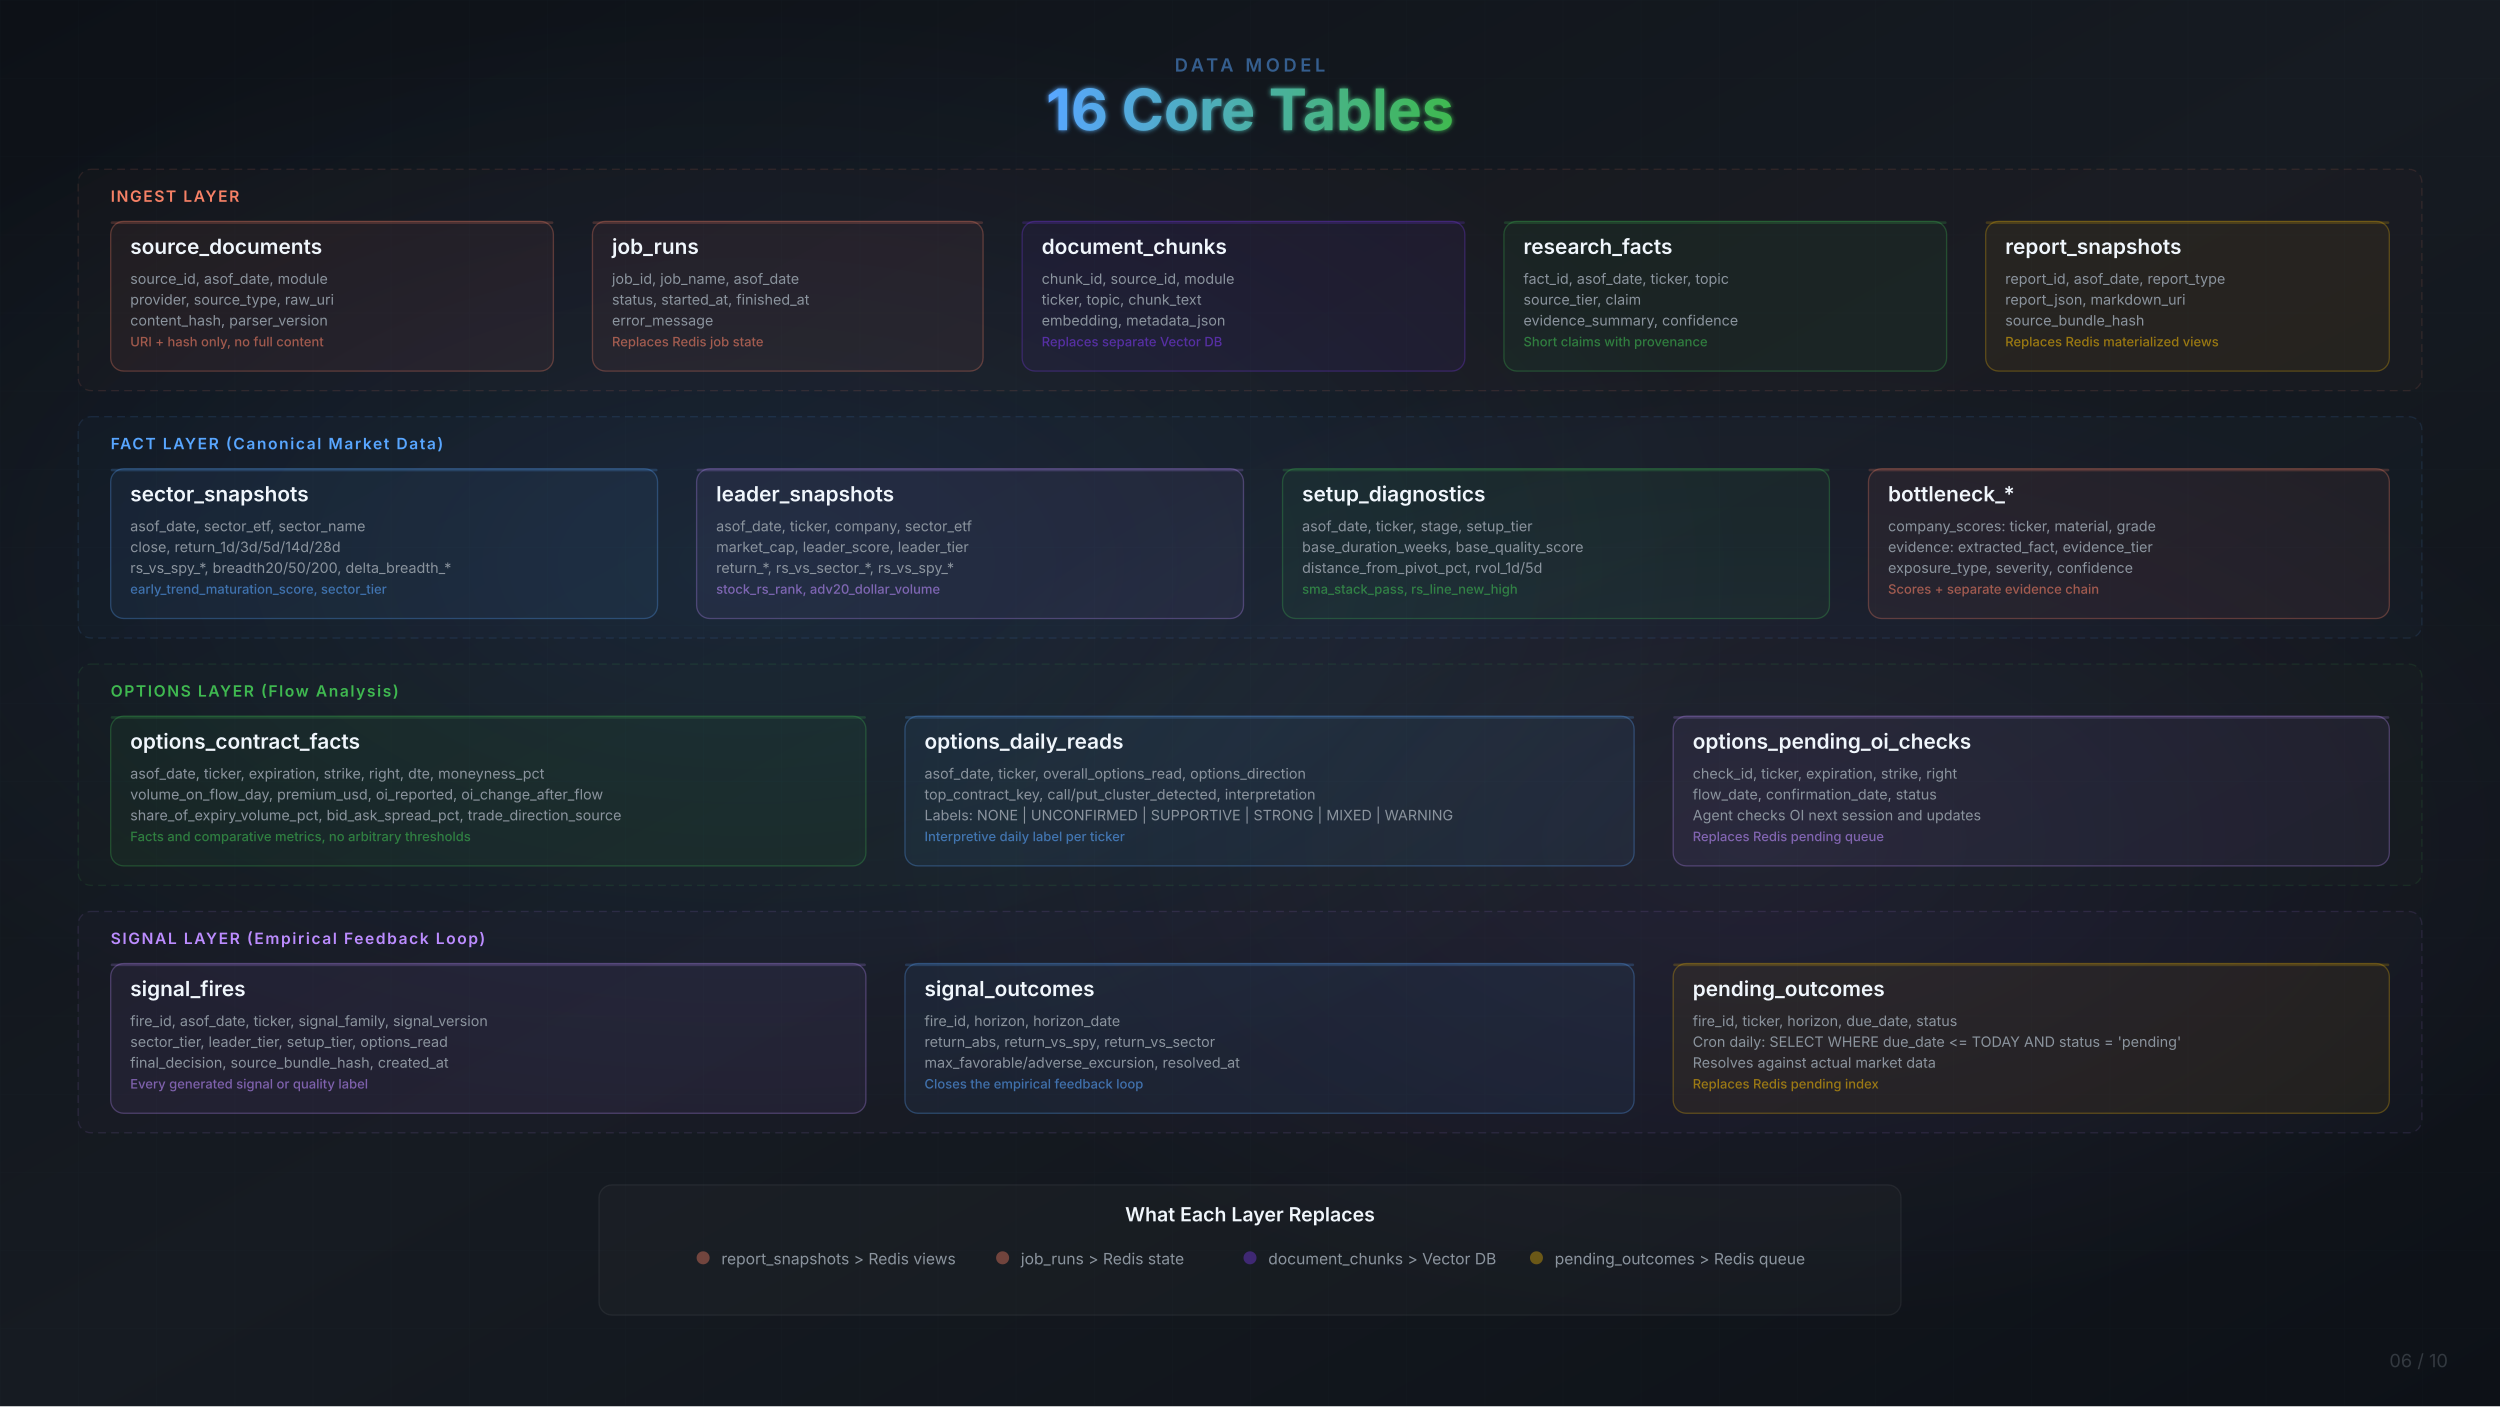
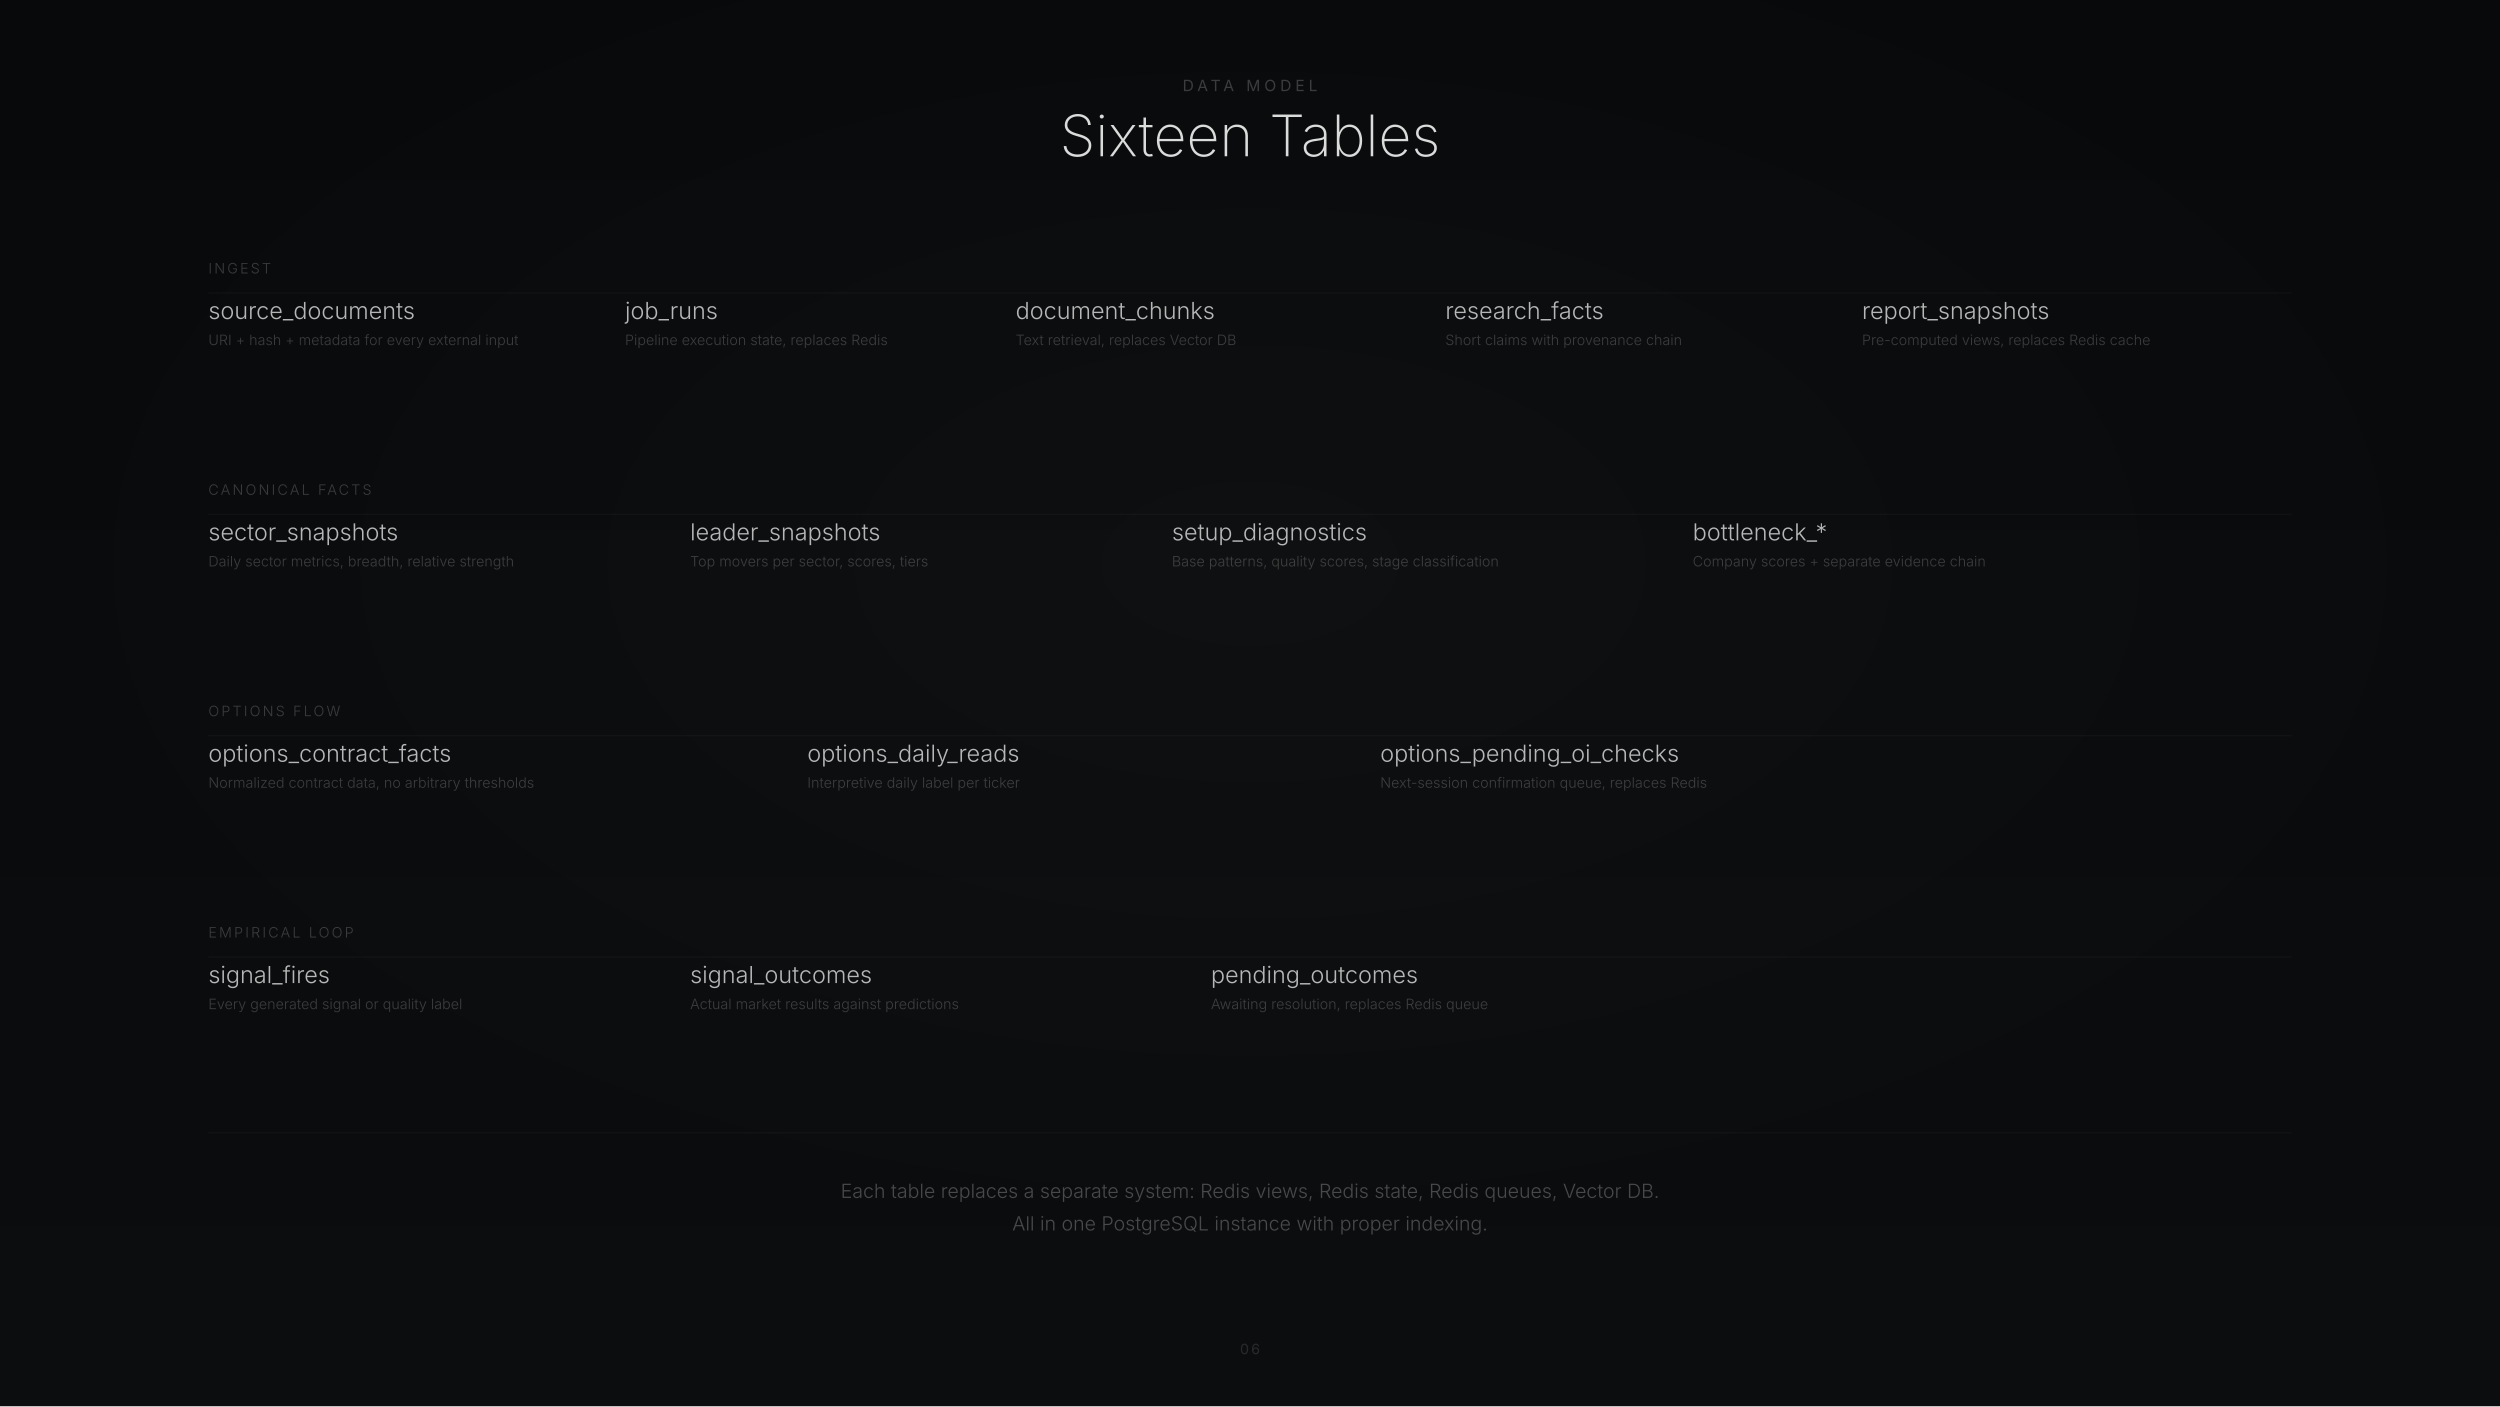
- <svg xmlns="http://www.w3.org/2000/svg" viewBox="0 0 1920 1080" width="1920" height="1080">
-   <style>
-     text { font-family: 'Inter', -apple-system, 'SF Pro Display', 'Segoe UI', sans-serif; }
-   </style>
+ <svg xmlns="http://www.w3.org/2000/svg" viewBox="0 0 1920 1080">
  <defs>
-     <linearGradient id="bg" x1="0%" y1="0%" x2="100%" y2="100%">
-       <stop offset="0%" stop-color="#0d1117" />
-       <stop offset="50%" stop-color="#161b22" />
-       <stop offset="100%" stop-color="#0d1117" />
+     <linearGradient id="bg06" x1="0%" y1="0%" x2="0%" y2="100%">
+       <stop offset="0%" stop-color="#08090a" />
+       <stop offset="100%" stop-color="#0c0d0f" />
    </linearGradient>
-     <radialGradient id="glow-blue" cx="30%" cy="40%" r="40%">
-       <stop offset="0%" stop-color="rgba(88,166,255,0.1)" />
-       <stop offset="100%" stop-color="rgba(88,166,255,0)" />
+     <radialGradient id="atmo06" cx="50%" cy="40%" r="50%">
+       <stop offset="0%" stop-color="rgba(255,255,255,0.02)" />
+       <stop offset="100%" stop-color="rgba(255,255,255,0)" />
    </radialGradient>
-     <radialGradient id="glow-purple" cx="70%" cy="60%" r="35%">
-       <stop offset="0%" stop-color="rgba(188,140,255,0.08)" />
-       <stop offset="100%" stop-color="rgba(188,140,255,0)" />
-     </radialGradient>
-     <linearGradient id="title-grad" x1="0%" y1="0%" x2="100%" y2="0%">
-       <stop offset="0%" stop-color="#58a6ff" />
-       <stop offset="100%" stop-color="#3fb950" />
-     </linearGradient>
-     <pattern id="grid" width="60" height="60" patternUnits="userSpaceOnUse">
-       <path d="M 60 0 L 0 0 0 60" fill="none" stroke="rgba(88,166,255,0.03)" stroke-width="0.5" />
-     </pattern>
-     <filter id="glow-filter">
-       <feGaussianBlur stdDeviation="2" result="blur" />
-       <feMerge>
-         <feMergeNode in="blur" />
-         <feMergeNode in="SourceGraphic" />
-       </feMerge>
-     </filter>
  </defs>
-   <rect width="1920" height="1080" fill="url(#bg)" />
-   <rect width="1920" height="1080" fill="url(#grid)" />
-   <rect width="1920" height="1080" fill="url(#glow-blue)" />
-   <rect width="1920" height="1080" fill="url(#glow-purple)" />
-   <text x="960" y="55" text-anchor="middle" fill="rgba(88,166,255,0.5)" font-size="14" font-weight="600" letter-spacing="0.2em">DATA MODEL</text>
-   <text x="960" y="100" text-anchor="middle" fill="url(#title-grad)" font-size="44" font-weight="700" filter="url(#glow-filter)">16 Core Tables</text>
-   <g transform="translate(60, 130)">
-     <rect width="1800" height="170" rx="10" fill="rgba(247,129,102,0.02)" stroke="rgba(247,129,102,0.12)" stroke-width="1" stroke-dasharray="6,4" />
-     <text x="25" y="25" fill="#f78166" font-size="12" font-weight="600" letter-spacing="0.1em">INGEST LAYER</text>
-     <g transform="translate(25, 40)">
-       <rect width="340" height="115" rx="10" fill="rgba(247,129,102,0.06)" stroke="rgba(247,129,102,0.3)" stroke-width="1" />
-       <rect width="340" height="2" y="0" rx="1" fill="rgba(247,129,102,0.2)" />
-       <text x="15" y="25" fill="#f0f6fc" font-size="16" font-weight="600">source_documents</text>
-       <text x="15" y="48" fill="#8b949e" font-size="11">source_id, asof_date, module</text>
-       <text x="15" y="64" fill="#8b949e" font-size="11">provider, source_type, raw_uri</text>
-       <text x="15" y="80" fill="#8b949e" font-size="11">content_hash, parser_version</text>
-       <text x="15" y="96" fill="rgba(247,129,102,0.6)" font-size="10" font-weight="500">URI + hash only, no full content</text>
-     </g>
-     <g transform="translate(395, 40)">
-       <rect width="300" height="115" rx="10" fill="rgba(247,129,102,0.06)" stroke="rgba(247,129,102,0.3)" stroke-width="1" />
-       <rect width="300" height="2" y="0" rx="1" fill="rgba(247,129,102,0.2)" />
-       <text x="15" y="25" fill="#f0f6fc" font-size="16" font-weight="600">job_runs</text>
-       <text x="15" y="48" fill="#8b949e" font-size="11">job_id, job_name, asof_date</text>
-       <text x="15" y="64" fill="#8b949e" font-size="11">status, started_at, finished_at</text>
-       <text x="15" y="80" fill="#8b949e" font-size="11">error_message</text>
-       <text x="15" y="96" fill="rgba(247,129,102,0.6)" font-size="10" font-weight="500">Replaces Redis job state</text>
-     </g>
-     <g transform="translate(725, 40)">
-       <rect width="340" height="115" rx="10" fill="rgba(124,58,237,0.06)" stroke="rgba(124,58,237,0.3)" stroke-width="1" />
-       <rect width="340" height="2" y="0" rx="1" fill="rgba(124,58,237,0.2)" />
-       <text x="15" y="25" fill="#f0f6fc" font-size="16" font-weight="600">document_chunks</text>
-       <text x="15" y="48" fill="#8b949e" font-size="11">chunk_id, source_id, module</text>
-       <text x="15" y="64" fill="#8b949e" font-size="11">ticker, topic, chunk_text</text>
-       <text x="15" y="80" fill="#8b949e" font-size="11">embedding, metadata_json</text>
-       <text x="15" y="96" fill="rgba(124,58,237,0.6)" font-size="10" font-weight="500">Replaces separate Vector DB</text>
-     </g>
-     <g transform="translate(1095, 40)">
-       <rect width="340" height="115" rx="10" fill="rgba(63,185,80,0.06)" stroke="rgba(63,185,80,0.3)" stroke-width="1" />
-       <rect width="340" height="2" y="0" rx="1" fill="rgba(63,185,80,0.2)" />
-       <text x="15" y="25" fill="#f0f6fc" font-size="16" font-weight="600">research_facts</text>
-       <text x="15" y="48" fill="#8b949e" font-size="11">fact_id, asof_date, ticker, topic</text>
-       <text x="15" y="64" fill="#8b949e" font-size="11">source_tier, claim</text>
-       <text x="15" y="80" fill="#8b949e" font-size="11">evidence_summary, confidence</text>
-       <text x="15" y="96" fill="rgba(63,185,80,0.6)" font-size="10" font-weight="500">Short claims with provenance</text>
-     </g>
-     <g transform="translate(1465, 40)">
-       <rect width="310" height="115" rx="10" fill="rgba(234,179,8,0.06)" stroke="rgba(234,179,8,0.3)" stroke-width="1" />
-       <rect width="310" height="2" y="0" rx="1" fill="rgba(234,179,8,0.2)" />
-       <text x="15" y="25" fill="#f0f6fc" font-size="16" font-weight="600">report_snapshots</text>
-       <text x="15" y="48" fill="#8b949e" font-size="11">report_id, asof_date, report_type</text>
-       <text x="15" y="64" fill="#8b949e" font-size="11">report_json, markdown_uri</text>
-       <text x="15" y="80" fill="#8b949e" font-size="11">source_bundle_hash</text>
-       <text x="15" y="96" fill="rgba(234,179,8,0.6)" font-size="10" font-weight="500">Replaces Redis materialized views</text>
-     </g>
+   <rect width="1920" height="1080" fill="url(#bg06)" />
+   <rect width="1920" height="1080" fill="url(#atmo06)" />
+   <text x="960" y="70" text-anchor="middle" font-family="'SF Pro Display','Inter',-apple-system,sans-serif" font-size="12" font-weight="400" fill="rgba(255,255,255,0.2)" letter-spacing="0.25em">DATA MODEL</text>
+   <text x="960" y="120" text-anchor="middle" font-family="'SF Pro Display','Inter',-apple-system,sans-serif" font-size="44" font-weight="200" fill="rgba(255,255,255,0.85)">Sixteen Tables</text>
+   <text x="160" y="210" font-family="'SF Pro Display','Inter',-apple-system,sans-serif" font-size="11" font-weight="300" fill="rgba(255,255,255,0.2)" letter-spacing="0.15em">INGEST</text>
+   <line x1="160" y1="225" x2="1760" y2="225" stroke="rgba(255,255,255,0.03)" stroke-width="1" />
+   <g transform="translate(160, 245)">
+     <text x="0" y="0" font-family="'SF Pro Display','Inter',-apple-system,sans-serif" font-size="18" font-weight="300" fill="rgba(255,255,255,0.7)">source_documents</text>
+     <text x="0" y="20" font-family="'SF Pro Display','Inter',-apple-system,sans-serif" font-size="11" font-weight="300" fill="rgba(255,255,255,0.2)">URI + hash + metadata for every external input</text>
  </g>
-   <g transform="translate(60, 320)">
-     <rect width="1800" height="170" rx="10" fill="rgba(88,166,255,0.02)" stroke="rgba(88,166,255,0.12)" stroke-width="1" stroke-dasharray="6,4" />
-     <text x="25" y="25" fill="#58a6ff" font-size="12" font-weight="600" letter-spacing="0.1em">FACT LAYER  (Canonical Market Data)</text>
-     <g transform="translate(25, 40)">
-       <rect width="420" height="115" rx="10" fill="rgba(88,166,255,0.06)" stroke="rgba(88,166,255,0.3)" stroke-width="1" />
-       <rect width="420" height="2" y="0" rx="1" fill="rgba(88,166,255,0.2)" />
-       <text x="15" y="25" fill="#f0f6fc" font-size="16" font-weight="600">sector_snapshots</text>
-       <text x="15" y="48" fill="#8b949e" font-size="11">asof_date, sector_etf, sector_name</text>
-       <text x="15" y="64" fill="#8b949e" font-size="11">close, return_1d/3d/5d/14d/28d</text>
-       <text x="15" y="80" fill="#8b949e" font-size="11">rs_vs_spy_*, breadth20/50/200, delta_breadth_*</text>
-       <text x="15" y="96" fill="rgba(88,166,255,0.6)" font-size="10" font-weight="500">early_trend_maturation_score, sector_tier</text>
-     </g>
-     <g transform="translate(475, 40)">
-       <rect width="420" height="115" rx="10" fill="rgba(188,140,255,0.06)" stroke="rgba(188,140,255,0.3)" stroke-width="1" />
-       <rect width="420" height="2" y="0" rx="1" fill="rgba(188,140,255,0.2)" />
-       <text x="15" y="25" fill="#f0f6fc" font-size="16" font-weight="600">leader_snapshots</text>
-       <text x="15" y="48" fill="#8b949e" font-size="11">asof_date, ticker, company, sector_etf</text>
-       <text x="15" y="64" fill="#8b949e" font-size="11">market_cap, leader_score, leader_tier</text>
-       <text x="15" y="80" fill="#8b949e" font-size="11">return_*, rs_vs_sector_*, rs_vs_spy_*</text>
-       <text x="15" y="96" fill="rgba(188,140,255,0.6)" font-size="10" font-weight="500">stock_rs_rank, adv20_dollar_volume</text>
-     </g>
-     <g transform="translate(925, 40)">
-       <rect width="420" height="115" rx="10" fill="rgba(63,185,80,0.06)" stroke="rgba(63,185,80,0.3)" stroke-width="1" />
-       <rect width="420" height="2" y="0" rx="1" fill="rgba(63,185,80,0.2)" />
-       <text x="15" y="25" fill="#f0f6fc" font-size="16" font-weight="600">setup_diagnostics</text>
-       <text x="15" y="48" fill="#8b949e" font-size="11">asof_date, ticker, stage, setup_tier</text>
-       <text x="15" y="64" fill="#8b949e" font-size="11">base_duration_weeks, base_quality_score</text>
-       <text x="15" y="80" fill="#8b949e" font-size="11">distance_from_pivot_pct, rvol_1d/5d</text>
-       <text x="15" y="96" fill="rgba(63,185,80,0.6)" font-size="10" font-weight="500">sma_stack_pass, rs_line_new_high</text>
-     </g>
-     <g transform="translate(1375, 40)">
-       <rect width="400" height="115" rx="10" fill="rgba(247,129,102,0.06)" stroke="rgba(247,129,102,0.3)" stroke-width="1" />
-       <rect width="400" height="2" y="0" rx="1" fill="rgba(247,129,102,0.2)" />
-       <text x="15" y="25" fill="#f0f6fc" font-size="16" font-weight="600">bottleneck_*</text>
-       <text x="15" y="48" fill="#8b949e" font-size="11">company_scores: ticker, material, grade</text>
-       <text x="15" y="64" fill="#8b949e" font-size="11">evidence: extracted_fact, evidence_tier</text>
-       <text x="15" y="80" fill="#8b949e" font-size="11">exposure_type, severity, confidence</text>
-       <text x="15" y="96" fill="rgba(247,129,102,0.6)" font-size="10" font-weight="500">Scores + separate evidence chain</text>
-     </g>
+   <g transform="translate(480, 245)">
+     <text x="0" y="0" font-family="'SF Pro Display','Inter',-apple-system,sans-serif" font-size="18" font-weight="300" fill="rgba(255,255,255,0.7)">job_runs</text>
+     <text x="0" y="20" font-family="'SF Pro Display','Inter',-apple-system,sans-serif" font-size="11" font-weight="300" fill="rgba(255,255,255,0.2)">Pipeline execution state, replaces Redis</text>
  </g>
-   <g transform="translate(60, 510)">
-     <rect width="1800" height="170" rx="10" fill="rgba(63,185,80,0.02)" stroke="rgba(63,185,80,0.12)" stroke-width="1" stroke-dasharray="6,4" />
-     <text x="25" y="25" fill="#3fb950" font-size="12" font-weight="600" letter-spacing="0.1em">OPTIONS LAYER  (Flow Analysis)</text>
-     <g transform="translate(25, 40)">
-       <rect width="580" height="115" rx="10" fill="rgba(63,185,80,0.06)" stroke="rgba(63,185,80,0.3)" stroke-width="1" />
-       <rect width="580" height="2" y="0" rx="1" fill="rgba(63,185,80,0.2)" />
-       <text x="15" y="25" fill="#f0f6fc" font-size="16" font-weight="600">options_contract_facts</text>
-       <text x="15" y="48" fill="#8b949e" font-size="11">asof_date, ticker, expiration, strike, right, dte, moneyness_pct</text>
-       <text x="15" y="64" fill="#8b949e" font-size="11">volume_on_flow_day, premium_usd, oi_reported, oi_change_after_flow</text>
-       <text x="15" y="80" fill="#8b949e" font-size="11">share_of_expiry_volume_pct, bid_ask_spread_pct, trade_direction_source</text>
-       <text x="15" y="96" fill="rgba(63,185,80,0.6)" font-size="10" font-weight="500">Facts and comparative metrics, no arbitrary thresholds</text>
-     </g>
-     <g transform="translate(635, 40)">
-       <rect width="560" height="115" rx="10" fill="rgba(88,166,255,0.06)" stroke="rgba(88,166,255,0.3)" stroke-width="1" />
-       <rect width="560" height="2" y="0" rx="1" fill="rgba(88,166,255,0.2)" />
-       <text x="15" y="25" fill="#f0f6fc" font-size="16" font-weight="600">options_daily_reads</text>
-       <text x="15" y="48" fill="#8b949e" font-size="11">asof_date, ticker, overall_options_read, options_direction</text>
-       <text x="15" y="64" fill="#8b949e" font-size="11">top_contract_key, call/put_cluster_detected, interpretation</text>
-       <text x="15" y="80" fill="#8b949e" font-size="11">Labels: NONE | UNCONFIRMED | SUPPORTIVE | STRONG | MIXED | WARNING</text>
-       <text x="15" y="96" fill="rgba(88,166,255,0.6)" font-size="10" font-weight="500">Interpretive daily label per ticker</text>
-     </g>
-     <g transform="translate(1225, 40)">
-       <rect width="550" height="115" rx="10" fill="rgba(188,140,255,0.06)" stroke="rgba(188,140,255,0.3)" stroke-width="1" />
-       <rect width="550" height="2" y="0" rx="1" fill="rgba(188,140,255,0.2)" />
-       <text x="15" y="25" fill="#f0f6fc" font-size="16" font-weight="600">options_pending_oi_checks</text>
-       <text x="15" y="48" fill="#8b949e" font-size="11">check_id, ticker, expiration, strike, right</text>
-       <text x="15" y="64" fill="#8b949e" font-size="11">flow_date, confirmation_date, status</text>
-       <text x="15" y="80" fill="#8b949e" font-size="11">Agent checks OI next session and updates</text>
-       <text x="15" y="96" fill="rgba(188,140,255,0.6)" font-size="10" font-weight="500">Replaces Redis pending queue</text>
-     </g>
+   <g transform="translate(780, 245)">
+     <text x="0" y="0" font-family="'SF Pro Display','Inter',-apple-system,sans-serif" font-size="18" font-weight="300" fill="rgba(255,255,255,0.7)">document_chunks</text>
+     <text x="0" y="20" font-family="'SF Pro Display','Inter',-apple-system,sans-serif" font-size="11" font-weight="300" fill="rgba(255,255,255,0.2)">Text retrieval, replaces Vector DB</text>
  </g>
-   <g transform="translate(60, 700)">
-     <rect width="1800" height="170" rx="10" fill="rgba(188,140,255,0.02)" stroke="rgba(188,140,255,0.12)" stroke-width="1" stroke-dasharray="6,4" />
-     <text x="25" y="25" fill="#bc8cff" font-size="12" font-weight="600" letter-spacing="0.1em">SIGNAL LAYER  (Empirical Feedback Loop)</text>
-     <g transform="translate(25, 40)">
-       <rect width="580" height="115" rx="10" fill="rgba(188,140,255,0.06)" stroke="rgba(188,140,255,0.3)" stroke-width="1" />
-       <rect width="580" height="2" y="0" rx="1" fill="rgba(188,140,255,0.2)" />
-       <text x="15" y="25" fill="#f0f6fc" font-size="16" font-weight="600">signal_fires</text>
-       <text x="15" y="48" fill="#8b949e" font-size="11">fire_id, asof_date, ticker, signal_family, signal_version</text>
-       <text x="15" y="64" fill="#8b949e" font-size="11">sector_tier, leader_tier, setup_tier, options_read</text>
-       <text x="15" y="80" fill="#8b949e" font-size="11">final_decision, source_bundle_hash, created_at</text>
-       <text x="15" y="96" fill="rgba(188,140,255,0.6)" font-size="10" font-weight="500">Every generated signal or quality label</text>
-     </g>
-     <g transform="translate(635, 40)">
-       <rect width="560" height="115" rx="10" fill="rgba(88,166,255,0.06)" stroke="rgba(88,166,255,0.3)" stroke-width="1" />
-       <rect width="560" height="2" y="0" rx="1" fill="rgba(88,166,255,0.2)" />
-       <text x="15" y="25" fill="#f0f6fc" font-size="16" font-weight="600">signal_outcomes</text>
-       <text x="15" y="48" fill="#8b949e" font-size="11">fire_id, horizon, horizon_date</text>
-       <text x="15" y="64" fill="#8b949e" font-size="11">return_abs, return_vs_spy, return_vs_sector</text>
-       <text x="15" y="80" fill="#8b949e" font-size="11">max_favorable/adverse_excursion, resolved_at</text>
-       <text x="15" y="96" fill="rgba(88,166,255,0.6)" font-size="10" font-weight="500">Closes the empirical feedback loop</text>
-     </g>
-     <g transform="translate(1225, 40)">
-       <rect width="550" height="115" rx="10" fill="rgba(234,179,8,0.06)" stroke="rgba(234,179,8,0.3)" stroke-width="1" />
-       <rect width="550" height="2" y="0" rx="1" fill="rgba(234,179,8,0.2)" />
-       <text x="15" y="25" fill="#f0f6fc" font-size="16" font-weight="600">pending_outcomes</text>
-       <text x="15" y="48" fill="#8b949e" font-size="11">fire_id, ticker, horizon, due_date, status</text>
-       <text x="15" y="64" fill="#8b949e" font-size="11">Cron daily: SELECT WHERE due_date &lt;= TODAY AND status = 'pending'</text>
-       <text x="15" y="80" fill="#8b949e" font-size="11">Resolves against actual market data</text>
-       <text x="15" y="96" fill="rgba(234,179,8,0.6)" font-size="10" font-weight="500">Replaces Redis pending index</text>
-     </g>
+   <g transform="translate(1110, 245)">
+     <text x="0" y="0" font-family="'SF Pro Display','Inter',-apple-system,sans-serif" font-size="18" font-weight="300" fill="rgba(255,255,255,0.7)">research_facts</text>
+     <text x="0" y="20" font-family="'SF Pro Display','Inter',-apple-system,sans-serif" font-size="11" font-weight="300" fill="rgba(255,255,255,0.2)">Short claims with provenance chain</text>
  </g>
-   <g transform="translate(460, 910)">
-     <rect width="1000" height="100" rx="10" fill="rgba(255,255,255,0.02)" stroke="rgba(255,255,255,0.06)" stroke-width="1" />
-     <text x="500" y="28" text-anchor="middle" fill="#f0f6fc" font-size="15" font-weight="600">What Each Layer Replaces</text>
-     <g transform="translate(80, 48)">
-       <circle cx="0" cy="8" r="5" fill="rgba(247,129,102,0.4)" />
-       <text x="14" y="13" fill="#8b949e" font-size="12">report_snapshots &gt; Redis views</text>
-     </g>
-     <g transform="translate(310, 48)">
-       <circle cx="0" cy="8" r="5" fill="rgba(247,129,102,0.4)" />
-       <text x="14" y="13" fill="#8b949e" font-size="12">job_runs &gt; Redis state</text>
-     </g>
-     <g transform="translate(500, 48)">
-       <circle cx="0" cy="8" r="5" fill="rgba(124,58,237,0.4)" />
-       <text x="14" y="13" fill="#8b949e" font-size="12">document_chunks &gt; Vector DB</text>
-     </g>
-     <g transform="translate(720, 48)">
-       <circle cx="0" cy="8" r="5" fill="rgba(234,179,8,0.4)" />
-       <text x="14" y="13" fill="#8b949e" font-size="12">pending_outcomes &gt; Redis queue</text>
-     </g>
+   <g transform="translate(1430, 245)">
+     <text x="0" y="0" font-family="'SF Pro Display','Inter',-apple-system,sans-serif" font-size="18" font-weight="300" fill="rgba(255,255,255,0.7)">report_snapshots</text>
+     <text x="0" y="20" font-family="'SF Pro Display','Inter',-apple-system,sans-serif" font-size="11" font-weight="300" fill="rgba(255,255,255,0.2)">Pre-computed views, replaces Redis cache</text>
  </g>
-   <text x="1880" y="1050" text-anchor="end" fill="rgba(139,148,158,0.3)" font-size="14" font-weight="400">06 / 10</text>
+   <text x="160" y="380" font-family="'SF Pro Display','Inter',-apple-system,sans-serif" font-size="11" font-weight="300" fill="rgba(255,255,255,0.2)" letter-spacing="0.15em">CANONICAL FACTS</text>
+   <line x1="160" y1="395" x2="1760" y2="395" stroke="rgba(255,255,255,0.03)" stroke-width="1" />
+   <g transform="translate(160, 415)">
+     <text x="0" y="0" font-family="'SF Pro Display','Inter',-apple-system,sans-serif" font-size="18" font-weight="300" fill="rgba(255,255,255,0.7)">sector_snapshots</text>
+     <text x="0" y="20" font-family="'SF Pro Display','Inter',-apple-system,sans-serif" font-size="11" font-weight="300" fill="rgba(255,255,255,0.2)">Daily sector metrics, breadth, relative strength</text>
+   </g>
+   <g transform="translate(530, 415)">
+     <text x="0" y="0" font-family="'SF Pro Display','Inter',-apple-system,sans-serif" font-size="18" font-weight="300" fill="rgba(255,255,255,0.7)">leader_snapshots</text>
+     <text x="0" y="20" font-family="'SF Pro Display','Inter',-apple-system,sans-serif" font-size="11" font-weight="300" fill="rgba(255,255,255,0.2)">Top movers per sector, scores, tiers</text>
+   </g>
+   <g transform="translate(900, 415)">
+     <text x="0" y="0" font-family="'SF Pro Display','Inter',-apple-system,sans-serif" font-size="18" font-weight="300" fill="rgba(255,255,255,0.7)">setup_diagnostics</text>
+     <text x="0" y="20" font-family="'SF Pro Display','Inter',-apple-system,sans-serif" font-size="11" font-weight="300" fill="rgba(255,255,255,0.2)">Base patterns, quality scores, stage classification</text>
+   </g>
+   <g transform="translate(1300, 415)">
+     <text x="0" y="0" font-family="'SF Pro Display','Inter',-apple-system,sans-serif" font-size="18" font-weight="300" fill="rgba(255,255,255,0.7)">bottleneck_*</text>
+     <text x="0" y="20" font-family="'SF Pro Display','Inter',-apple-system,sans-serif" font-size="11" font-weight="300" fill="rgba(255,255,255,0.2)">Company scores + separate evidence chain</text>
+   </g>
+   <text x="160" y="550" font-family="'SF Pro Display','Inter',-apple-system,sans-serif" font-size="11" font-weight="300" fill="rgba(255,255,255,0.2)" letter-spacing="0.15em">OPTIONS FLOW</text>
+   <line x1="160" y1="565" x2="1760" y2="565" stroke="rgba(255,255,255,0.03)" stroke-width="1" />
+   <g transform="translate(160, 585)">
+     <text x="0" y="0" font-family="'SF Pro Display','Inter',-apple-system,sans-serif" font-size="18" font-weight="300" fill="rgba(255,255,255,0.7)">options_contract_facts</text>
+     <text x="0" y="20" font-family="'SF Pro Display','Inter',-apple-system,sans-serif" font-size="11" font-weight="300" fill="rgba(255,255,255,0.2)">Normalized contract data, no arbitrary thresholds</text>
+   </g>
+   <g transform="translate(620, 585)">
+     <text x="0" y="0" font-family="'SF Pro Display','Inter',-apple-system,sans-serif" font-size="18" font-weight="300" fill="rgba(255,255,255,0.7)">options_daily_reads</text>
+     <text x="0" y="20" font-family="'SF Pro Display','Inter',-apple-system,sans-serif" font-size="11" font-weight="300" fill="rgba(255,255,255,0.2)">Interpretive daily label per ticker</text>
+   </g>
+   <g transform="translate(1060, 585)">
+     <text x="0" y="0" font-family="'SF Pro Display','Inter',-apple-system,sans-serif" font-size="18" font-weight="300" fill="rgba(255,255,255,0.7)">options_pending_oi_checks</text>
+     <text x="0" y="20" font-family="'SF Pro Display','Inter',-apple-system,sans-serif" font-size="11" font-weight="300" fill="rgba(255,255,255,0.2)">Next-session confirmation queue, replaces Redis</text>
+   </g>
+   <text x="160" y="720" font-family="'SF Pro Display','Inter',-apple-system,sans-serif" font-size="11" font-weight="300" fill="rgba(255,255,255,0.2)" letter-spacing="0.15em">EMPIRICAL LOOP</text>
+   <line x1="160" y1="735" x2="1760" y2="735" stroke="rgba(255,255,255,0.03)" stroke-width="1" />
+   <g transform="translate(160, 755)">
+     <text x="0" y="0" font-family="'SF Pro Display','Inter',-apple-system,sans-serif" font-size="18" font-weight="300" fill="rgba(255,255,255,0.7)">signal_fires</text>
+     <text x="0" y="20" font-family="'SF Pro Display','Inter',-apple-system,sans-serif" font-size="11" font-weight="300" fill="rgba(255,255,255,0.2)">Every generated signal or quality label</text>
+   </g>
+   <g transform="translate(530, 755)">
+     <text x="0" y="0" font-family="'SF Pro Display','Inter',-apple-system,sans-serif" font-size="18" font-weight="300" fill="rgba(255,255,255,0.7)">signal_outcomes</text>
+     <text x="0" y="20" font-family="'SF Pro Display','Inter',-apple-system,sans-serif" font-size="11" font-weight="300" fill="rgba(255,255,255,0.2)">Actual market results against predictions</text>
+   </g>
+   <g transform="translate(930, 755)">
+     <text x="0" y="0" font-family="'SF Pro Display','Inter',-apple-system,sans-serif" font-size="18" font-weight="300" fill="rgba(255,255,255,0.7)">pending_outcomes</text>
+     <text x="0" y="20" font-family="'SF Pro Display','Inter',-apple-system,sans-serif" font-size="11" font-weight="300" fill="rgba(255,255,255,0.2)">Awaiting resolution, replaces Redis queue</text>
+   </g>
+   <line x1="160" y1="870" x2="1760" y2="870" stroke="rgba(255,255,255,0.03)" stroke-width="1" />
+   <text x="960" y="920" text-anchor="middle" font-family="'SF Pro Display','Inter',-apple-system,sans-serif" font-size="15" font-weight="300" fill="rgba(255,255,255,0.25)">Each table replaces a separate system: Redis views, Redis state, Redis queues, Vector DB.</text>
+   <text x="960" y="945" text-anchor="middle" font-family="'SF Pro Display','Inter',-apple-system,sans-serif" font-size="15" font-weight="300" fill="rgba(255,255,255,0.25)">All in one PostgreSQL instance with proper indexing.</text>
+   <text x="960" y="1040" text-anchor="middle" font-family="'SF Pro Display','Inter',-apple-system,sans-serif" font-size="11" font-weight="400" fill="rgba(255,255,255,0.12)" letter-spacing="0.15em">06</text>
</svg>
